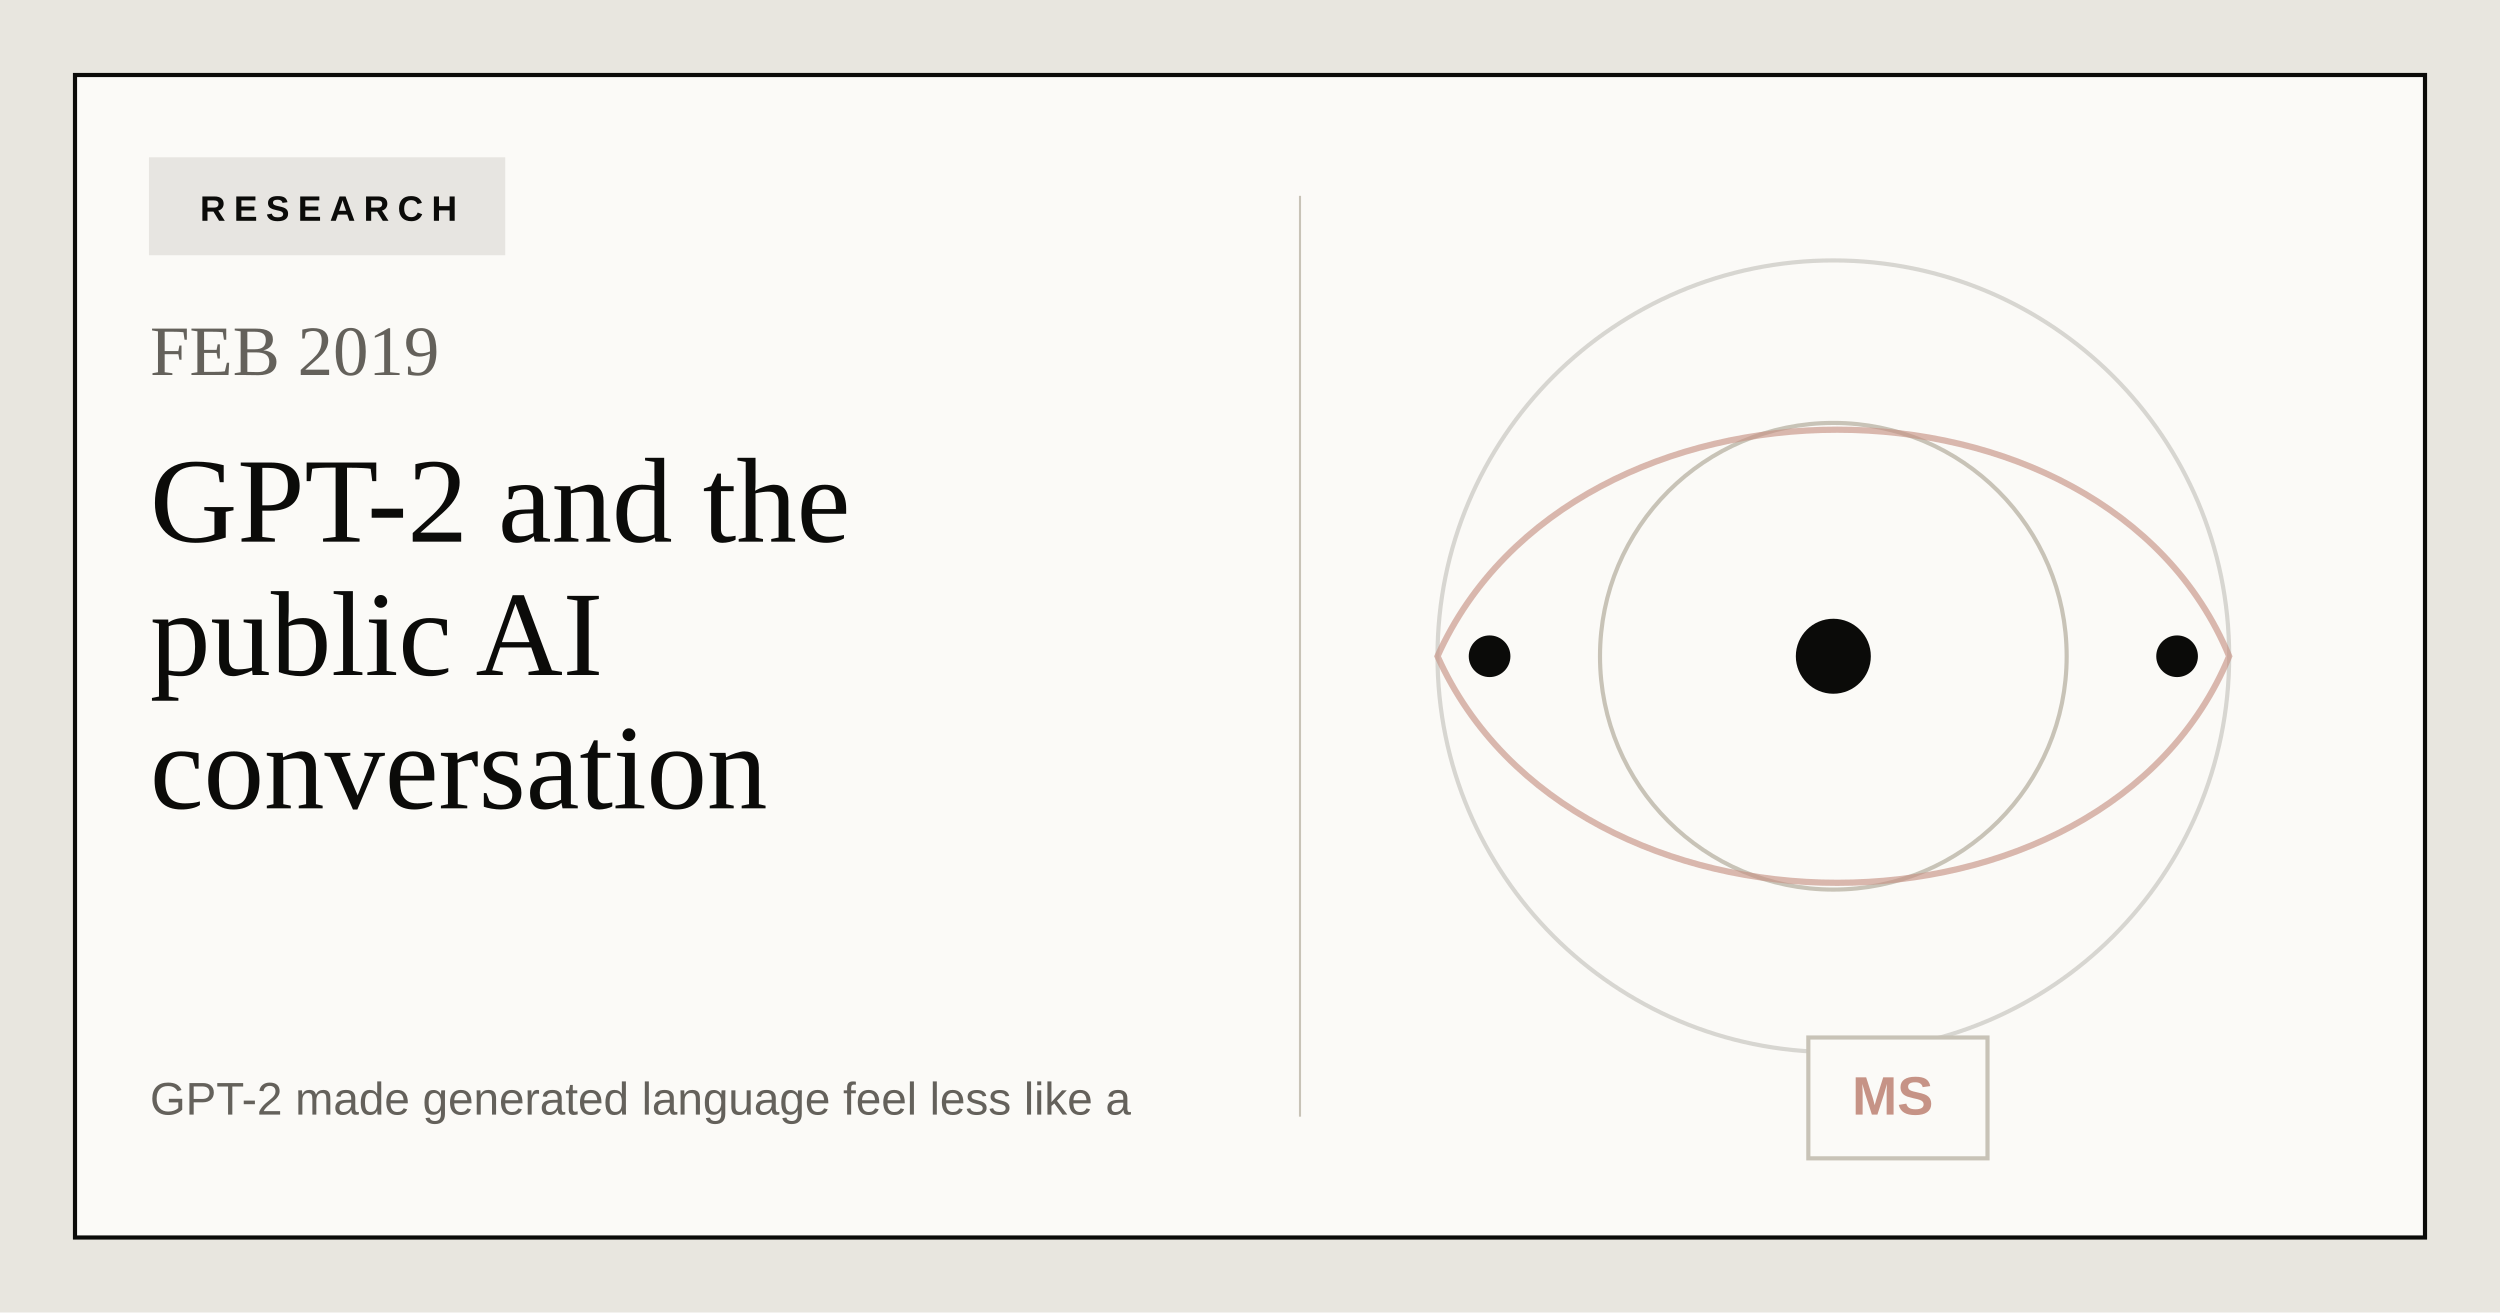
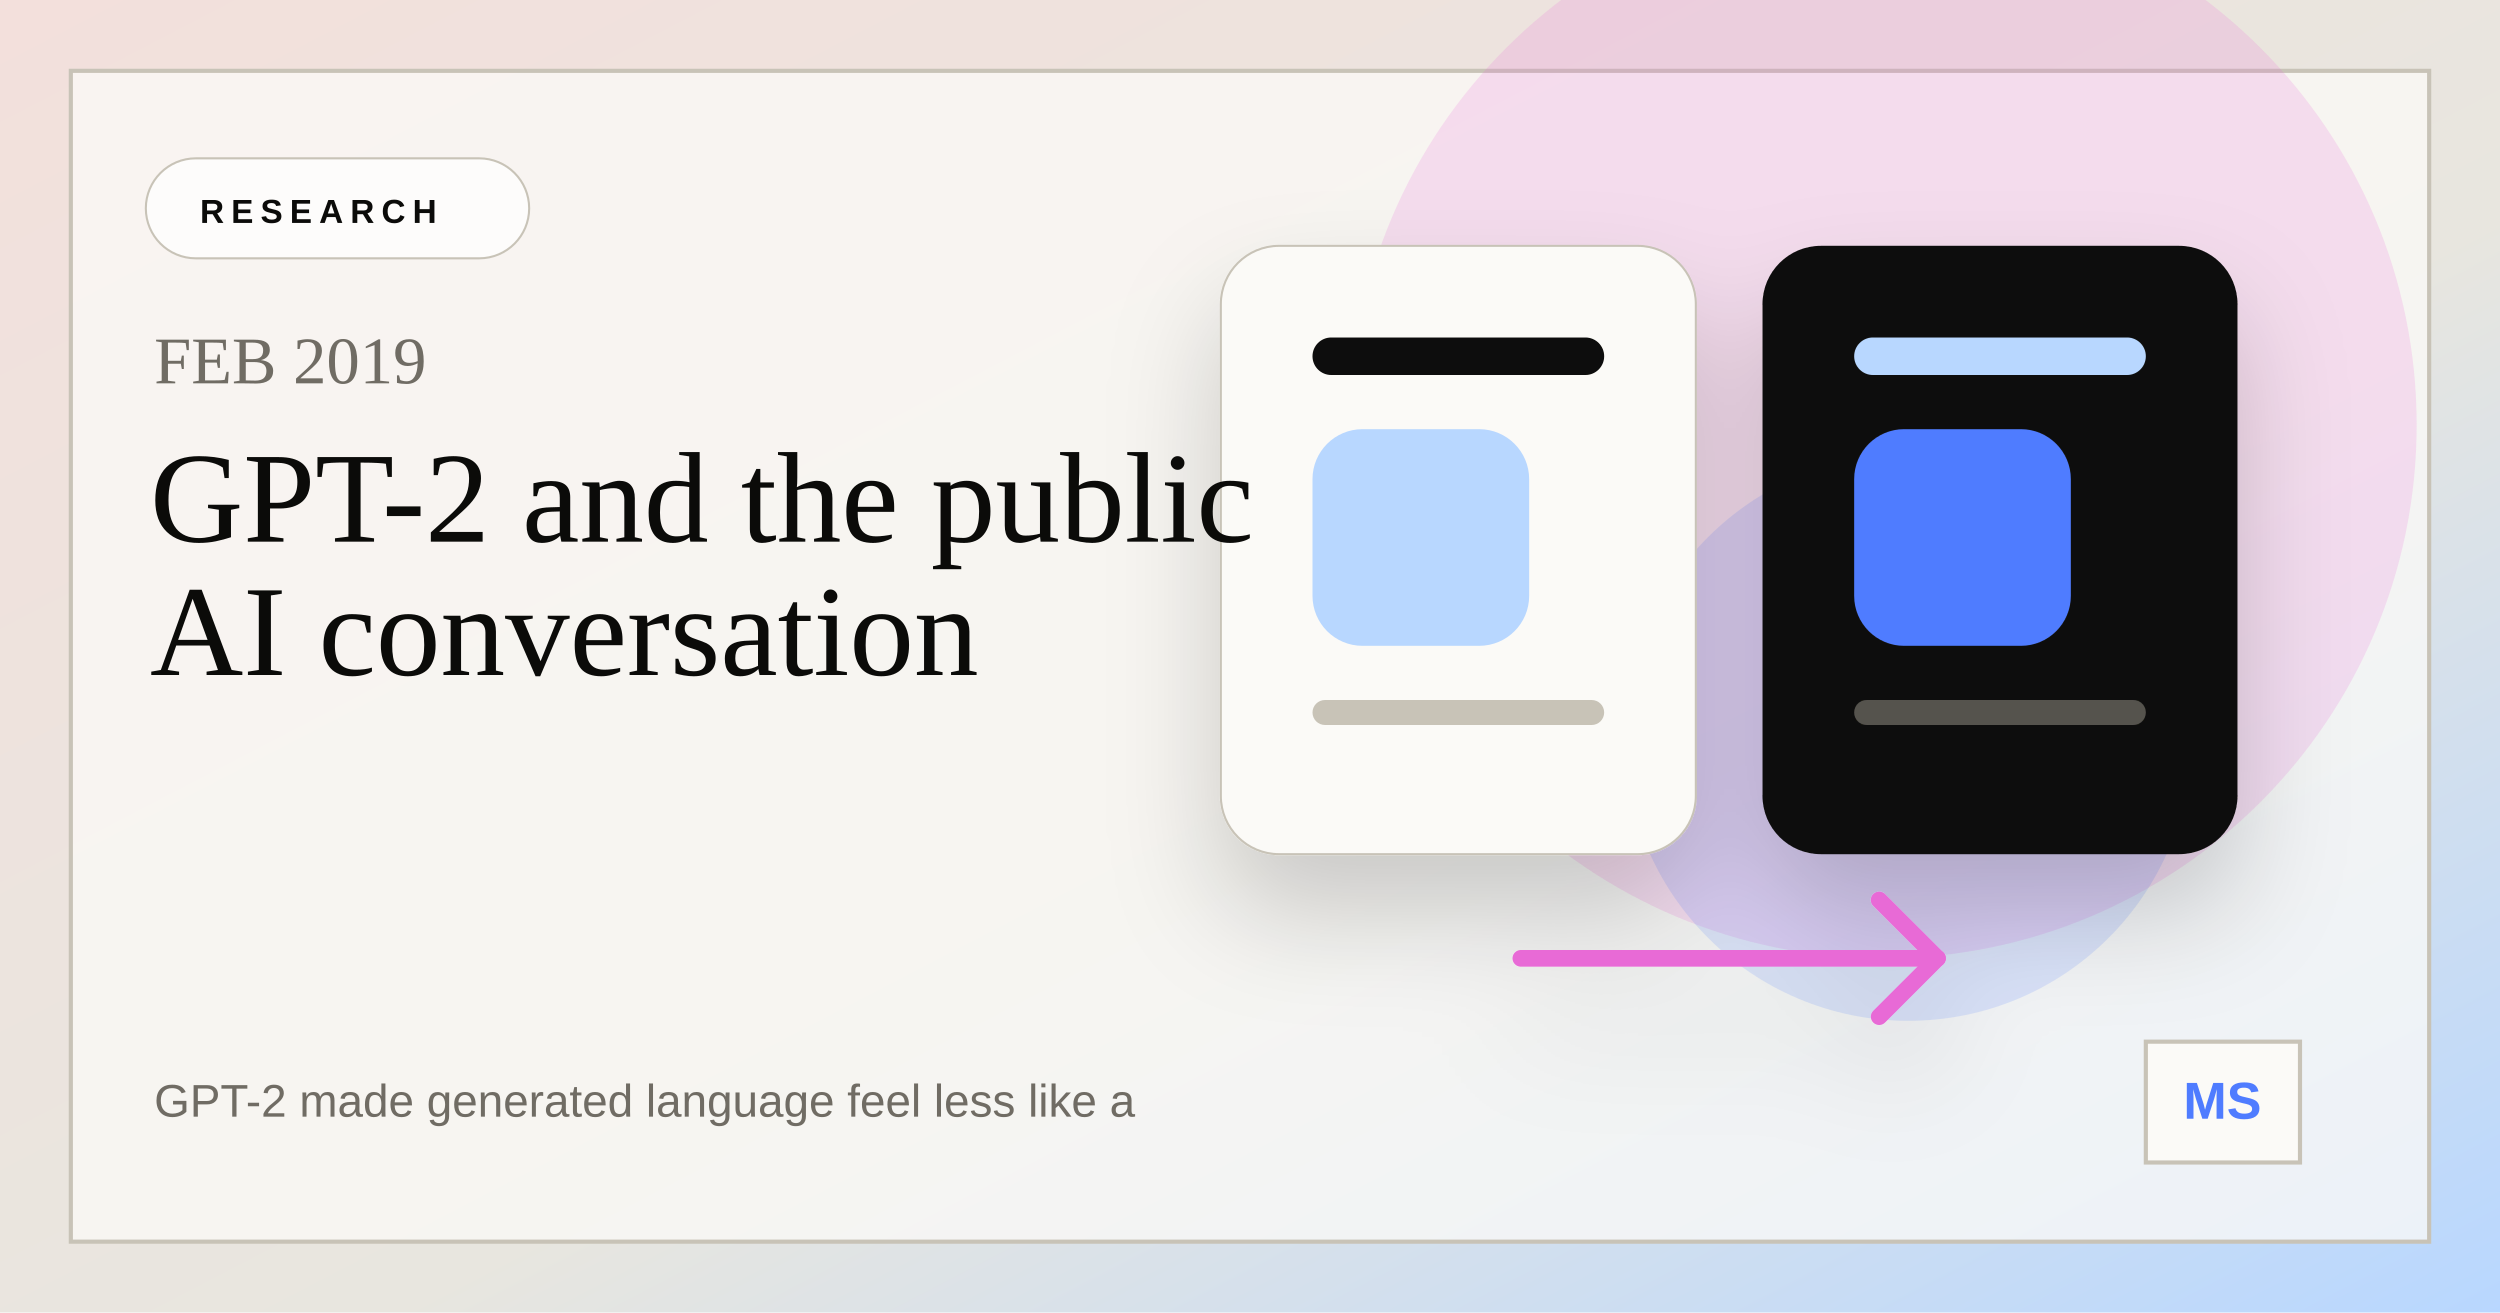
<svg xmlns="http://www.w3.org/2000/svg" width="1200" height="630" viewBox="0 0 1200 630" role="img" aria-labelledby="title desc">
-   <rect width="1200" height="630" fill="#e8e6df" />
-   <rect x="36" y="36" width="1128" height="558" fill="#fbfaf7" stroke="#0b0b09" stroke-width="2" />
-   <rect x="72" y="76" width="170" height="46" fill="#8c877e" opacity="0.18" stroke="#8c877e" stroke-width="1" />
-   <text x="96" y="106" font-family="Arial, Helvetica, sans-serif" font-size="17" font-weight="700" letter-spacing="4" fill="#0b0b09">RESEARCH</text>
-   <text x="72" y="180" font-family="Georgia, 'Times New Roman', serif" font-size="34" fill="#64615b">FEB 2019</text>
-   <text x="72" y="260" font-family="Georgia, 'Times New Roman', serif" font-size="58" font-weight="500" fill="#0b0b09">GPT-2 and the</text>
-   <text x="72" y="324" font-family="Georgia, 'Times New Roman', serif" font-size="58" font-weight="500" fill="#0b0b09">public AI</text>
-   <text x="72" y="388" font-family="Georgia, 'Times New Roman', serif" font-size="58" font-weight="500" fill="#0b0b09">conversation</text>
-   <text x="72" y="535" font-family="Arial, Helvetica, sans-serif" font-size="22" fill="#64615b">GPT-2 made generated language feel less like a</text>
-   <circle cx="880" cy="315" r="190" fill="none" stroke="#8c877e" stroke-width="2" opacity="0.32" />
-   <circle cx="880" cy="315" r="112" fill="none" stroke="#c8c3b7" stroke-width="2" />
-   <path d="M690 315 C755 170 1010 170 1070 315 C1010 460 755 460 690 315Z" fill="none" stroke="#c69386" stroke-width="3" opacity="0.65" />
-   <circle cx="880" cy="315" r="18" fill="#0b0b09" />
-   <circle cx="715" cy="315" r="10" fill="#0b0b09" />
-   <circle cx="1045" cy="315" r="10" fill="#0b0b09" />
-   <line x1="624" y1="94" x2="624" y2="536" stroke="#c8c3b7" stroke-width="1" />
-   <rect x="868" y="498" width="86" height="58" fill="#fbfaf7" stroke="#c8c3b7" stroke-width="2" />
-   <text x="889" y="535" font-family="Arial, Helvetica, sans-serif" font-size="26" font-weight="700" fill="#c69386">MS</text>
+   <defs>
+     <linearGradient id="backgroundGradient" x1="0" y1="0" x2="1" y2="1">
+       <stop offset="0%" stop-color="#f3e0dc" />
+       <stop offset="58%" stop-color="#e8e6df" />
+       <stop offset="100%" stop-color="#b8d7ff" />
+     </linearGradient>
+     <radialGradient id="fieldGradient" cx="68%" cy="42%" r="70%">
+       <stop offset="0%" stop-color="#9be15d" stop-opacity="0.92" />
+       <stop offset="55%" stop-color="#e86bd6" stop-opacity="0.54" />
+       <stop offset="100%" stop-color="#f7f1e7" stop-opacity="0.86" />
+     </radialGradient>
+     <linearGradient id="waveGradient" x1="0" y1="0" x2="1" y2="1">
+       <stop offset="0%" stop-color="#e86bd6" />
+       <stop offset="50%" stop-color="#b8d7ff" />
+       <stop offset="100%" stop-color="#4f7cff" />
+     </linearGradient>
+     <filter id="softShadow" x="-20%" y="-20%" width="140%" height="140%">
+       <feDropShadow dx="0" dy="28" stdDeviation="26" flood-color="#0b0b09" flood-opacity="0.18" />
+     </filter>
+   </defs>
+   <rect width="1200" height="630" fill="url(#backgroundGradient)" />
+   <rect x="34" y="34" width="1132" height="562" rx="0" fill="rgba(251,250,247,0.76)" stroke="#c8c3b7" stroke-width="2" />
+   <circle cx="904" cy="204" r="256" fill="#e86bd6" opacity="0.18" />
+   <circle cx="916" cy="354" r="136" fill="#4f7cff" opacity="0.16" />
+   <g filter="url(#softShadow)">
+     <rect x="586" y="118" width="228" height="292" rx="28" fill="#fbfaf7" stroke="#c8c3b7" />
+     <rect x="846" y="118" width="228" height="292" rx="28" fill="#11110f" />
+     <rect x="630" y="162" width="140" height="18" rx="9" fill="#0b0b09" />
+     <rect x="630" y="206" width="104" height="104" rx="24" fill="#b8d7ff" />
+     <rect x="630" y="336" width="140" height="12" rx="6" fill="#c8c3b7" />
+     <rect x="890" y="162" width="140" height="18" rx="9" fill="#b8d7ff" />
+     <rect x="890" y="206" width="104" height="104" rx="24" fill="#4f7cff" />
+     <rect x="890" y="336" width="140" height="12" rx="6" fill="#55524d" />
+     <path d="M730 460 H930" stroke="#e86bd6" stroke-width="8" stroke-linecap="round" />
+     <path d="M930 460 L902 432 M930 460 L902 488" stroke="#e86bd6" stroke-width="8" stroke-linecap="round" />
+   </g>
+   <rect x="70" y="76" width="184" height="48" rx="24" fill="rgba(255,255,255,0.72)" stroke="#c8c3b7" />
+   <text x="96" y="107" font-family="Arial, Helvetica, sans-serif" font-size="16" font-weight="700" letter-spacing="3.4" fill="#0b0b09">RESEARCH</text>
+   <text x="74" y="184" font-family="Georgia, 'Times New Roman', serif" font-size="32" fill="#706c64">FEB 2019</text>
+   <text x="72" y="260" font-family="Georgia, 'Times New Roman', serif" font-size="62" font-weight="500" fill="#0b0b09">GPT-2 and the public</text>
+   <text x="72" y="324" font-family="Georgia, 'Times New Roman', serif" font-size="62" font-weight="500" fill="#0b0b09">AI conversation</text>
+   <text x="74" y="536" font-family="Arial, Helvetica, sans-serif" font-size="22" fill="#706c64">GPT-2 made generated language feel less like a</text>
+   <rect x="1030" y="500" width="74" height="58" rx="0" fill="#fbfaf7" stroke="#c8c3b7" stroke-width="2" />
+   <text x="1048" y="537" font-family="Arial, Helvetica, sans-serif" font-size="25" font-weight="800" fill="#4f7cff">MS</text>
</svg>
